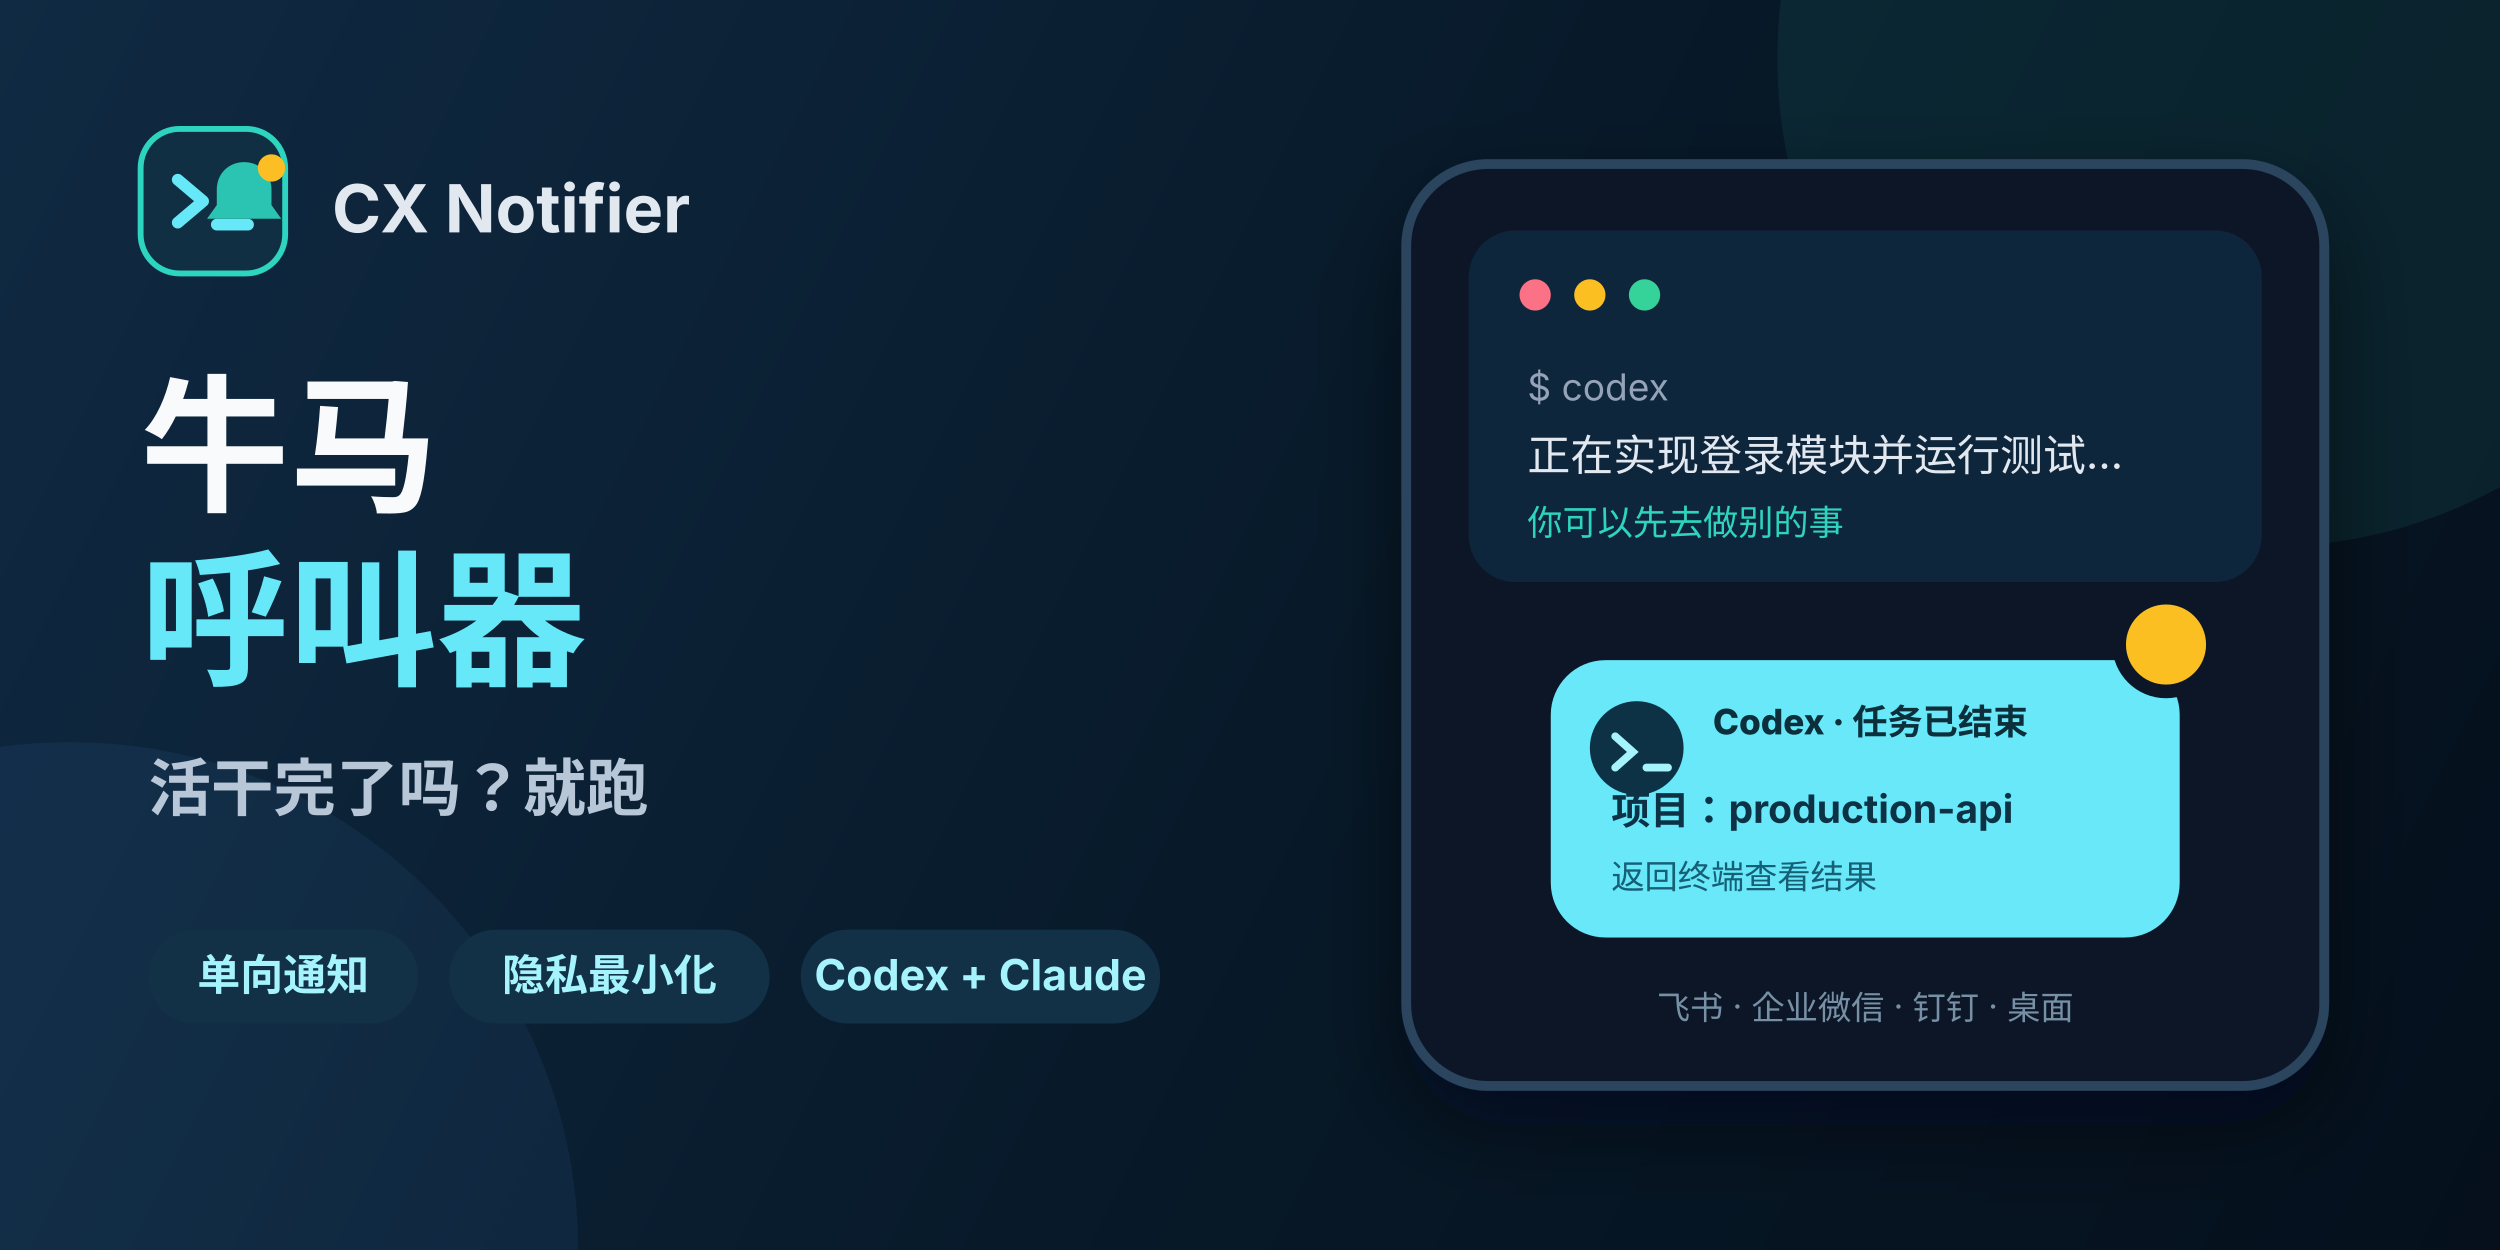
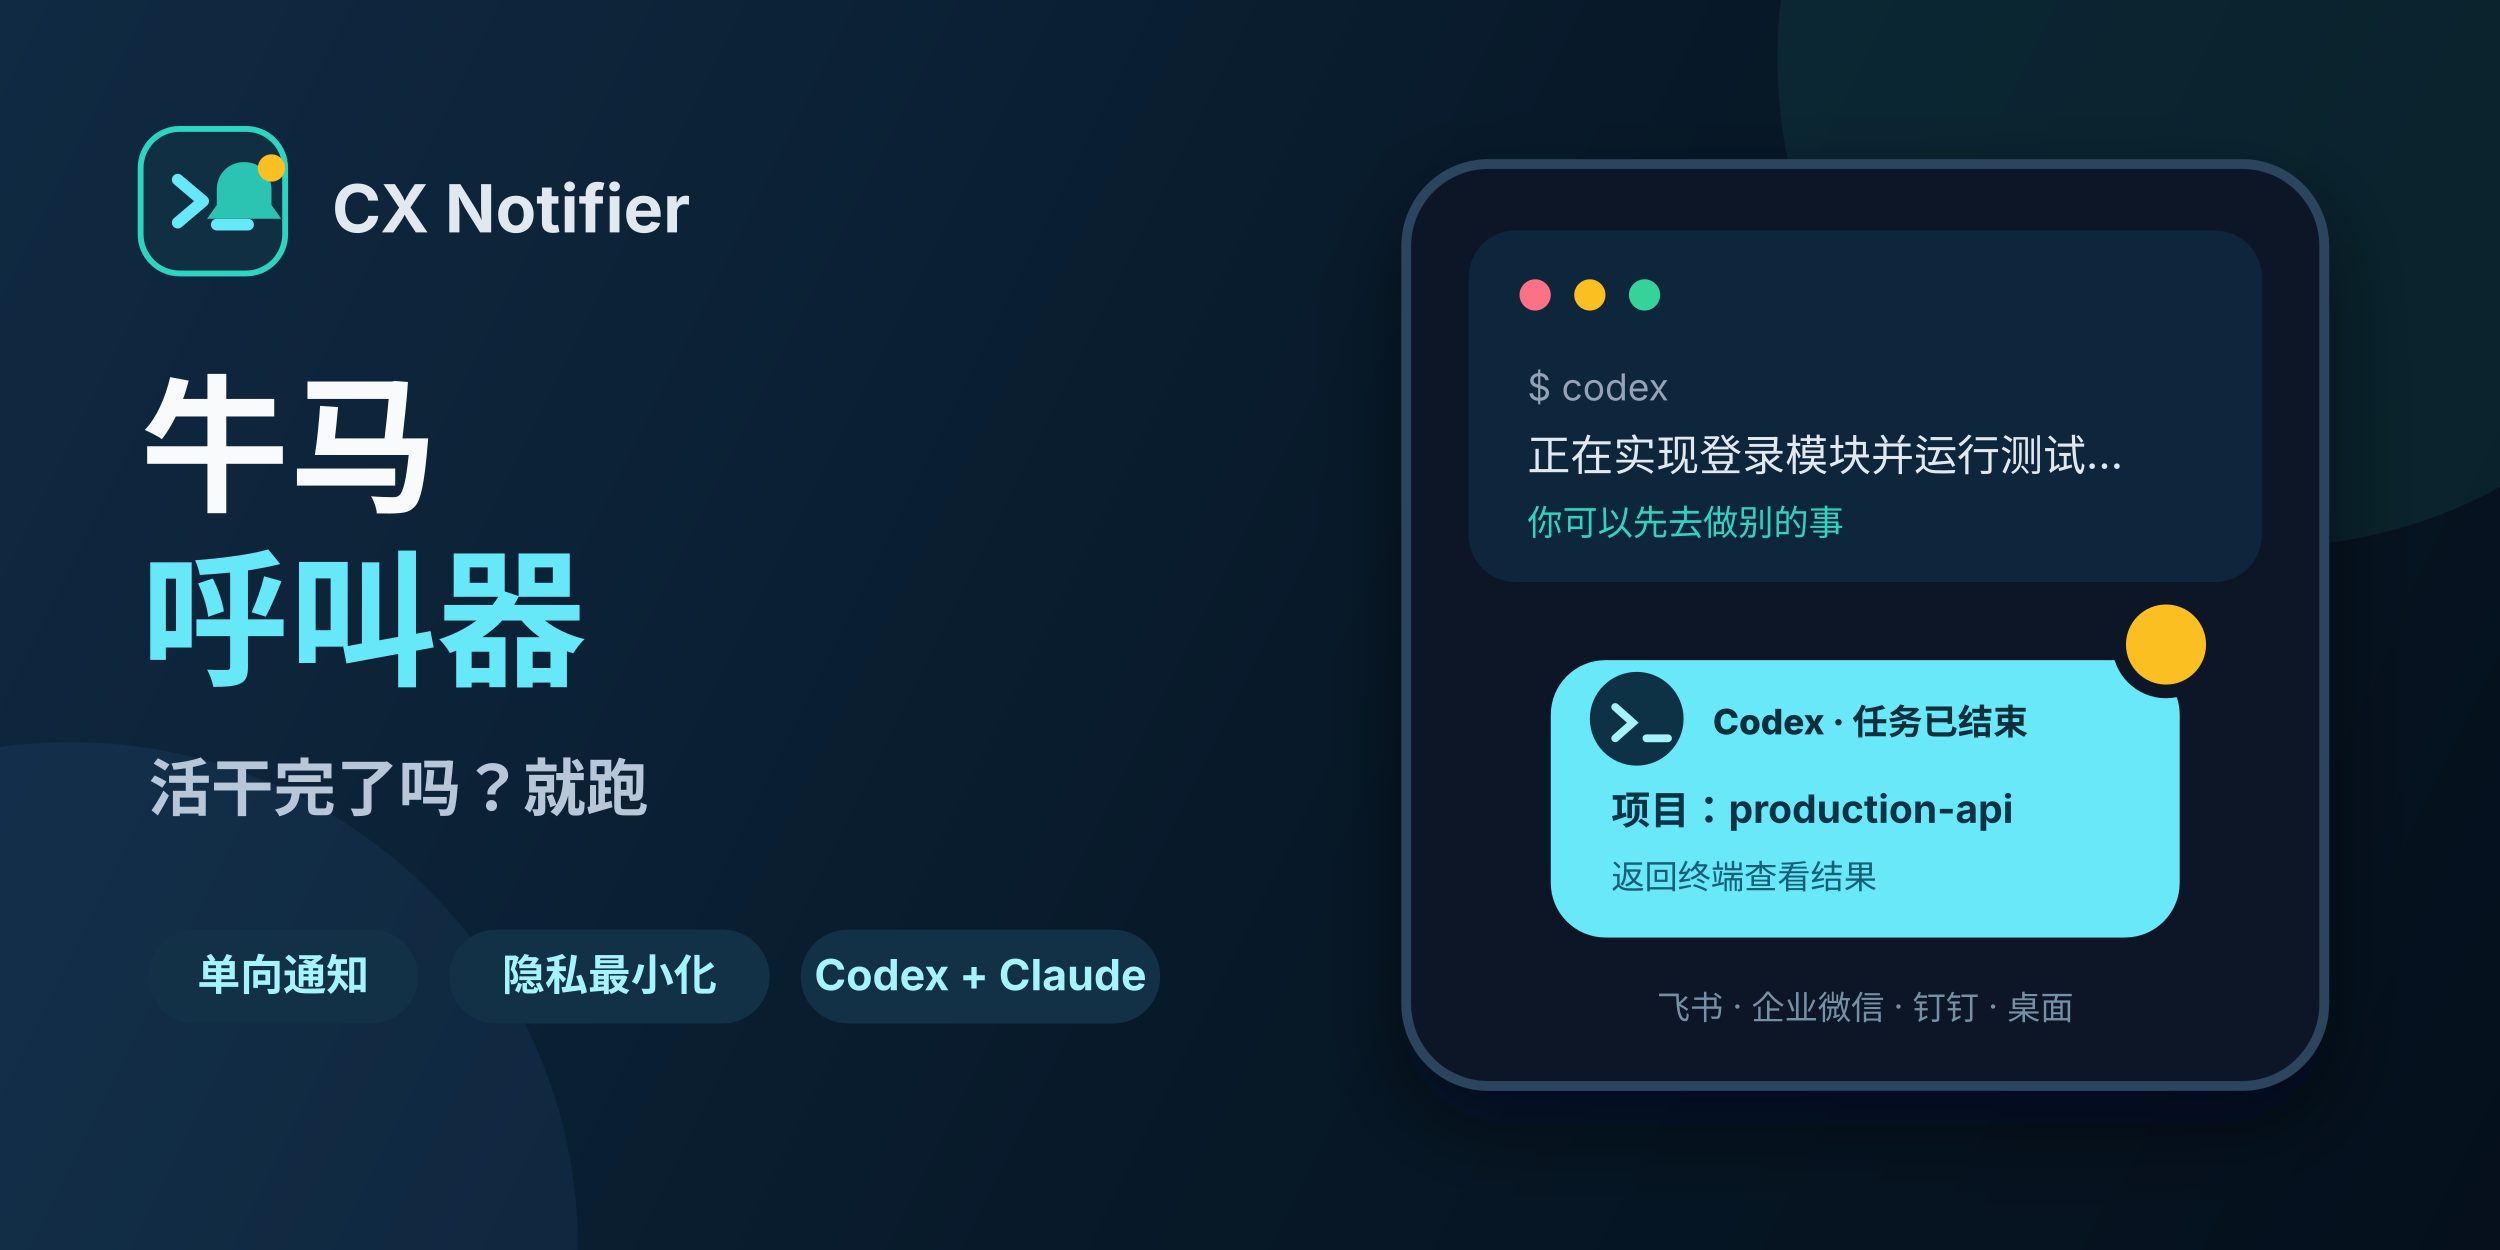
<svg xmlns="http://www.w3.org/2000/svg" width="1280" height="640" viewBox="0 0 1280 640" role="img" aria-labelledby="title desc">
  <defs>
    <linearGradient id="bg" x1="0" y1="0" x2="1280" y2="640" gradientUnits="userSpaceOnUse">
      <stop stop-color="#102A43" />
      <stop offset="0.58" stop-color="#071827" />
      <stop offset="1" stop-color="#05101C" />
    </linearGradient>
    <linearGradient id="accent" x1="740" y1="98" x2="1120" y2="530" gradientUnits="userSpaceOnUse">
      <stop stop-color="#67E8F9" />
      <stop offset="1" stop-color="#2DD4BF" />
    </linearGradient>
    <filter id="shadow" x="-30%" y="-30%" width="160%" height="160%">
      <feDropShadow dx="0" dy="18" stdDeviation="22" flood-color="#020617" flood-opacity="0.5" />
    </filter>
  </defs>
  <rect width="1280" height="640" fill="url(#bg)" />
  <circle cx="1160" cy="30" r="250" fill="#2DD4BF" opacity="0.08" />
  <circle cx="36" cy="640" r="260" fill="#60A5FA" opacity="0.07" />
  <g font-family="Inter, 'PingFang SC', 'Microsoft YaHei', ui-sans-serif, sans-serif">
    <g transform="translate(72 66)">
      <rect width="74" height="74" rx="20" fill="#102F42" stroke="#2DD4BF" stroke-width="3" />
      <path d="m19 26 13 11-13 11M39 49h16" fill="none" stroke="#67E8F9" stroke-width="6" stroke-linecap="round" stroke-linejoin="round" />
      <path d="M53 17c-8 0-14 6-14 14v8l-5 7h38l-5-7v-8c0-8-6-14-14-14Z" fill="#2DD4BF" opacity="0.9" />
      <circle cx="67" cy="20" r="7" fill="#FBBF24" />
    </g>
    <text x="170" y="119" fill="#E2E8F0" font-size="34" font-weight="720">CX Notifier</text>
    <text x="72" y="256" fill="#F8FAFC" font-size="76" font-weight="780">牛马</text>
    <text x="72" y="345" fill="#67E8F9" font-size="76" font-weight="780">呼叫器</text>
    <text x="76" y="415" fill="#B7C7D8" font-size="32" font-weight="650">活干完了吗？就跑</text>
    <g transform="translate(76 476)" font-size="22" font-weight="650">
      <rect width="138" height="48" rx="24" fill="#123147" />
      <text x="69" y="31" text-anchor="middle" fill="#A5F3FC">单向通知</text>
      <rect x="154" width="164" height="48" rx="24" fill="#123147" />
      <text x="236" y="31" text-anchor="middle" fill="#A5F3FC">隐私最小化</text>
      <rect x="334" width="184" height="48" rx="24" fill="#123147" />
      <text x="426" y="31" text-anchor="middle" fill="#A5F3FC">Codex + Claude</text>
    </g>
  </g>
  <g transform="translate(720 84)" filter="url(#shadow)" font-family="Inter, 'PingFang SC', 'Microsoft YaHei', ui-sans-serif, sans-serif">
    <rect width="470" height="472" rx="42" fill="#0B1828" stroke="#2A455D" stroke-width="5" />
    <rect x="32" y="34" width="406" height="180" rx="24" fill="#10263B" />
    <circle cx="66" cy="67" r="8" fill="#FB7185" />
    <circle cx="94" cy="67" r="8" fill="#FBBF24" />
    <circle cx="122" cy="67" r="8" fill="#34D399" />
    <text x="62" y="121" fill="#94A3B8" font-size="19">$ codex</text>
    <text x="62" y="157" fill="#E2E8F0" font-size="22">正在实现登录模块并运行测试…</text>
    <text x="62" y="190" fill="#2DD4BF" font-size="18">你可以先去做别的事</text>
    <rect x="74" y="254" width="322" height="142" rx="28" fill="url(#accent)" />
-     <circle cx="118" cy="299" r="24" fill="#0F3345" />
-     <path d="m107 293 9 8-9 8M123 309h11" fill="none" stroke="#A5F3FC" stroke-width="4" stroke-linecap="round" />
+     <circle cx="118" cy="284" r="24" fill="#0F3345" />
+     <path d="m107 278 9 8-9 8M123 294h11" fill="none" stroke="#A5F3FC" stroke-width="4" stroke-linecap="round" />
    <text x="157" y="292" fill="#082F3B" font-size="18" font-weight="760">Codex · 任务已结束</text>
    <text x="105" y="338" fill="#083344" font-size="20" font-weight="650">项目：production-api</text>
    <text x="105" y="371" fill="#155E75" font-size="17">返回终端查看结果</text>
    <circle cx="389" cy="246" r="24" fill="#FBBF24" stroke="#0B1828" stroke-width="7" />
    <text x="235" y="438" text-anchor="middle" fill="#7890A6" font-size="17">飞书 · 企业微信 · 钉钉 · 桌面</text>
  </g>
</svg>
